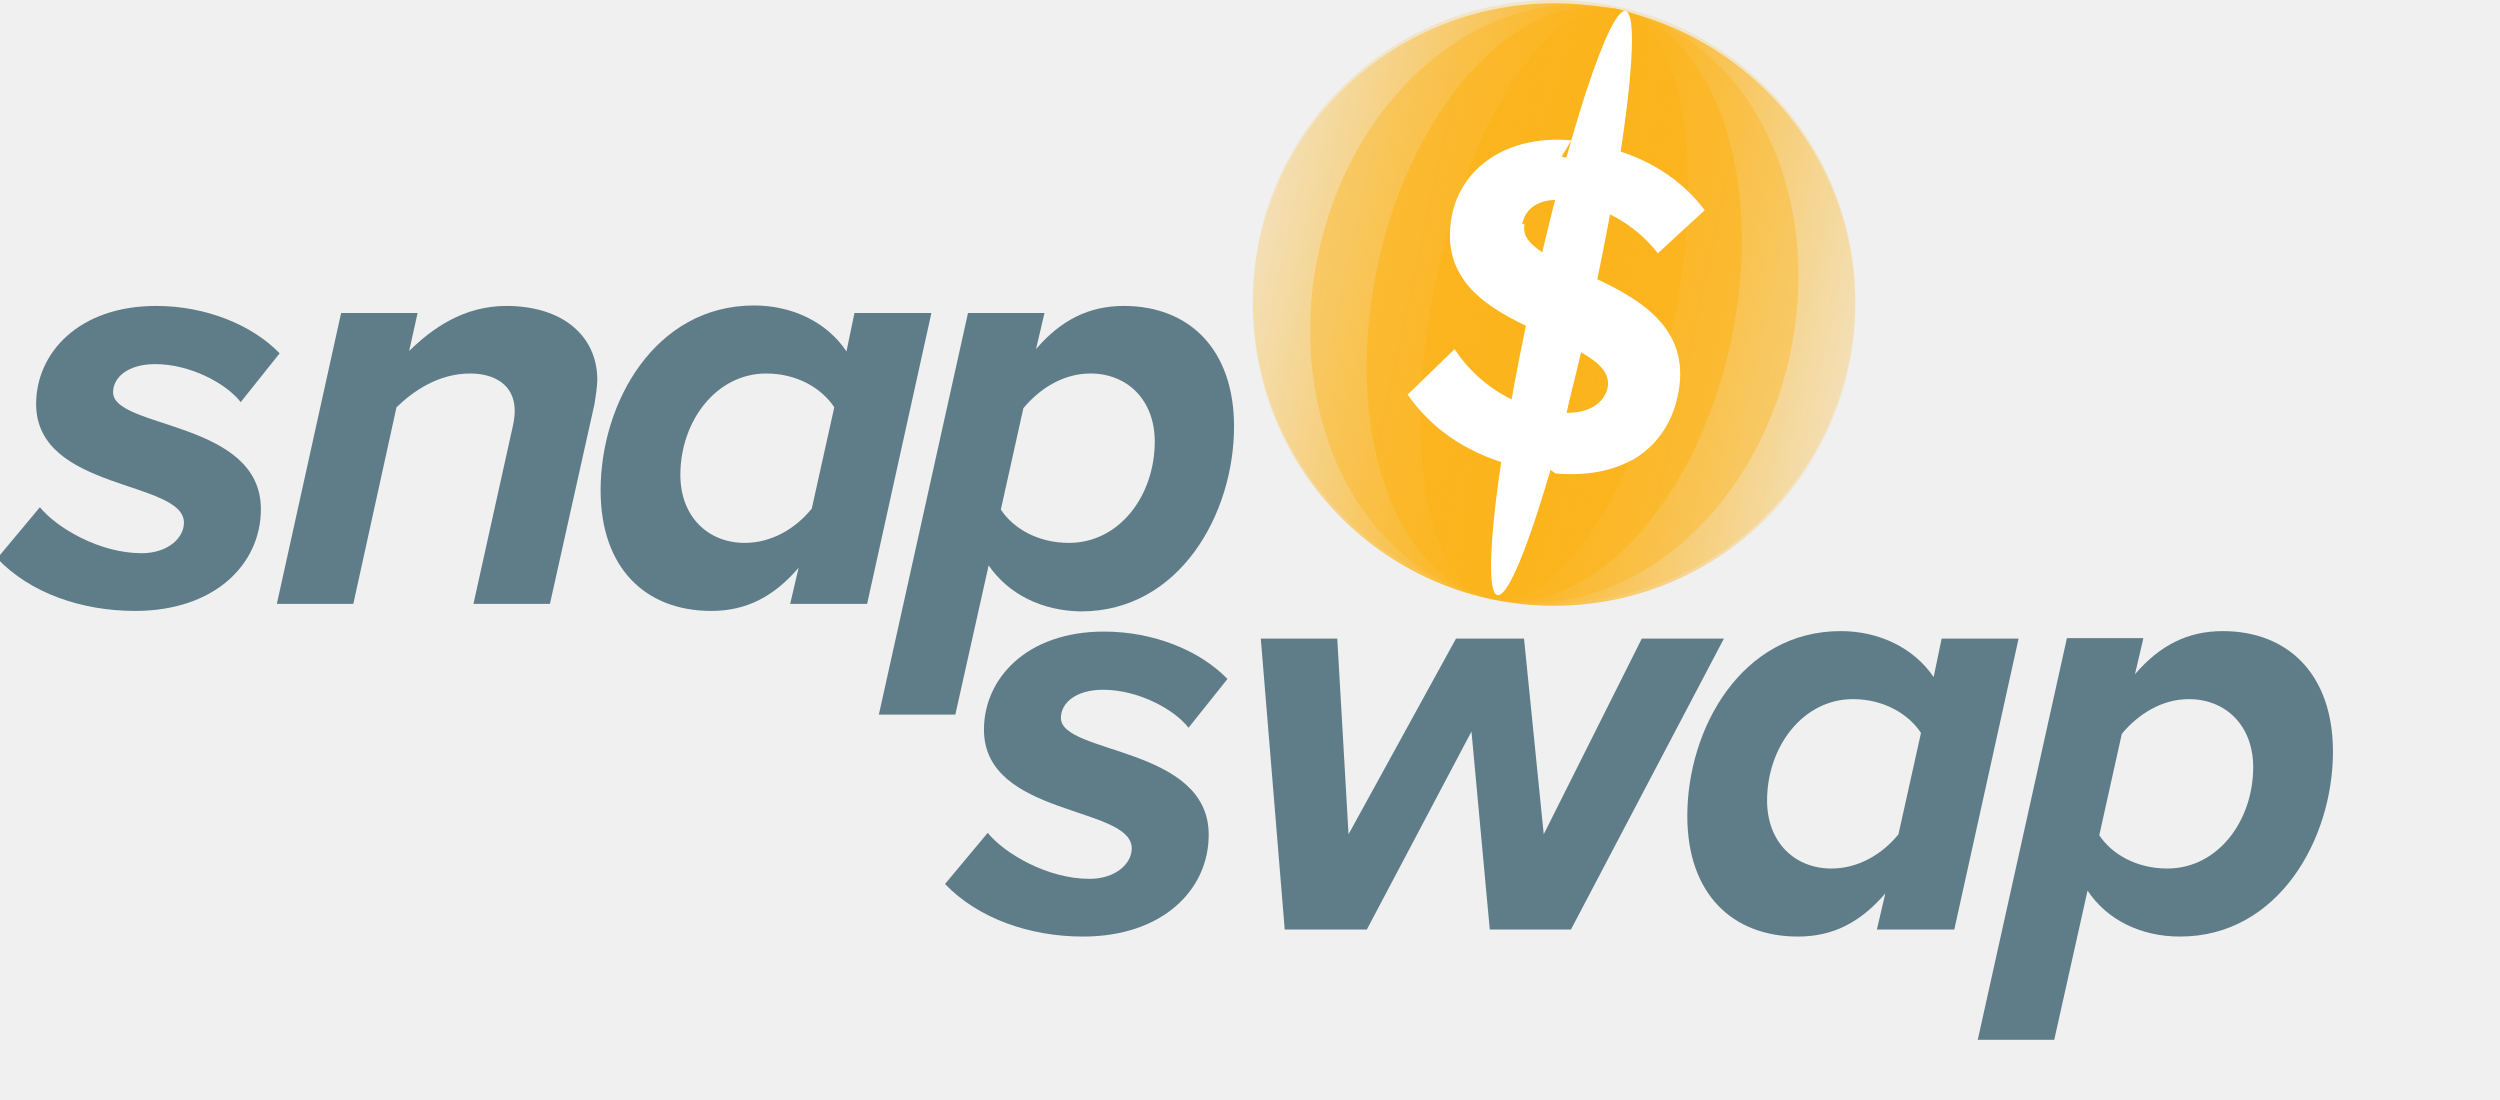
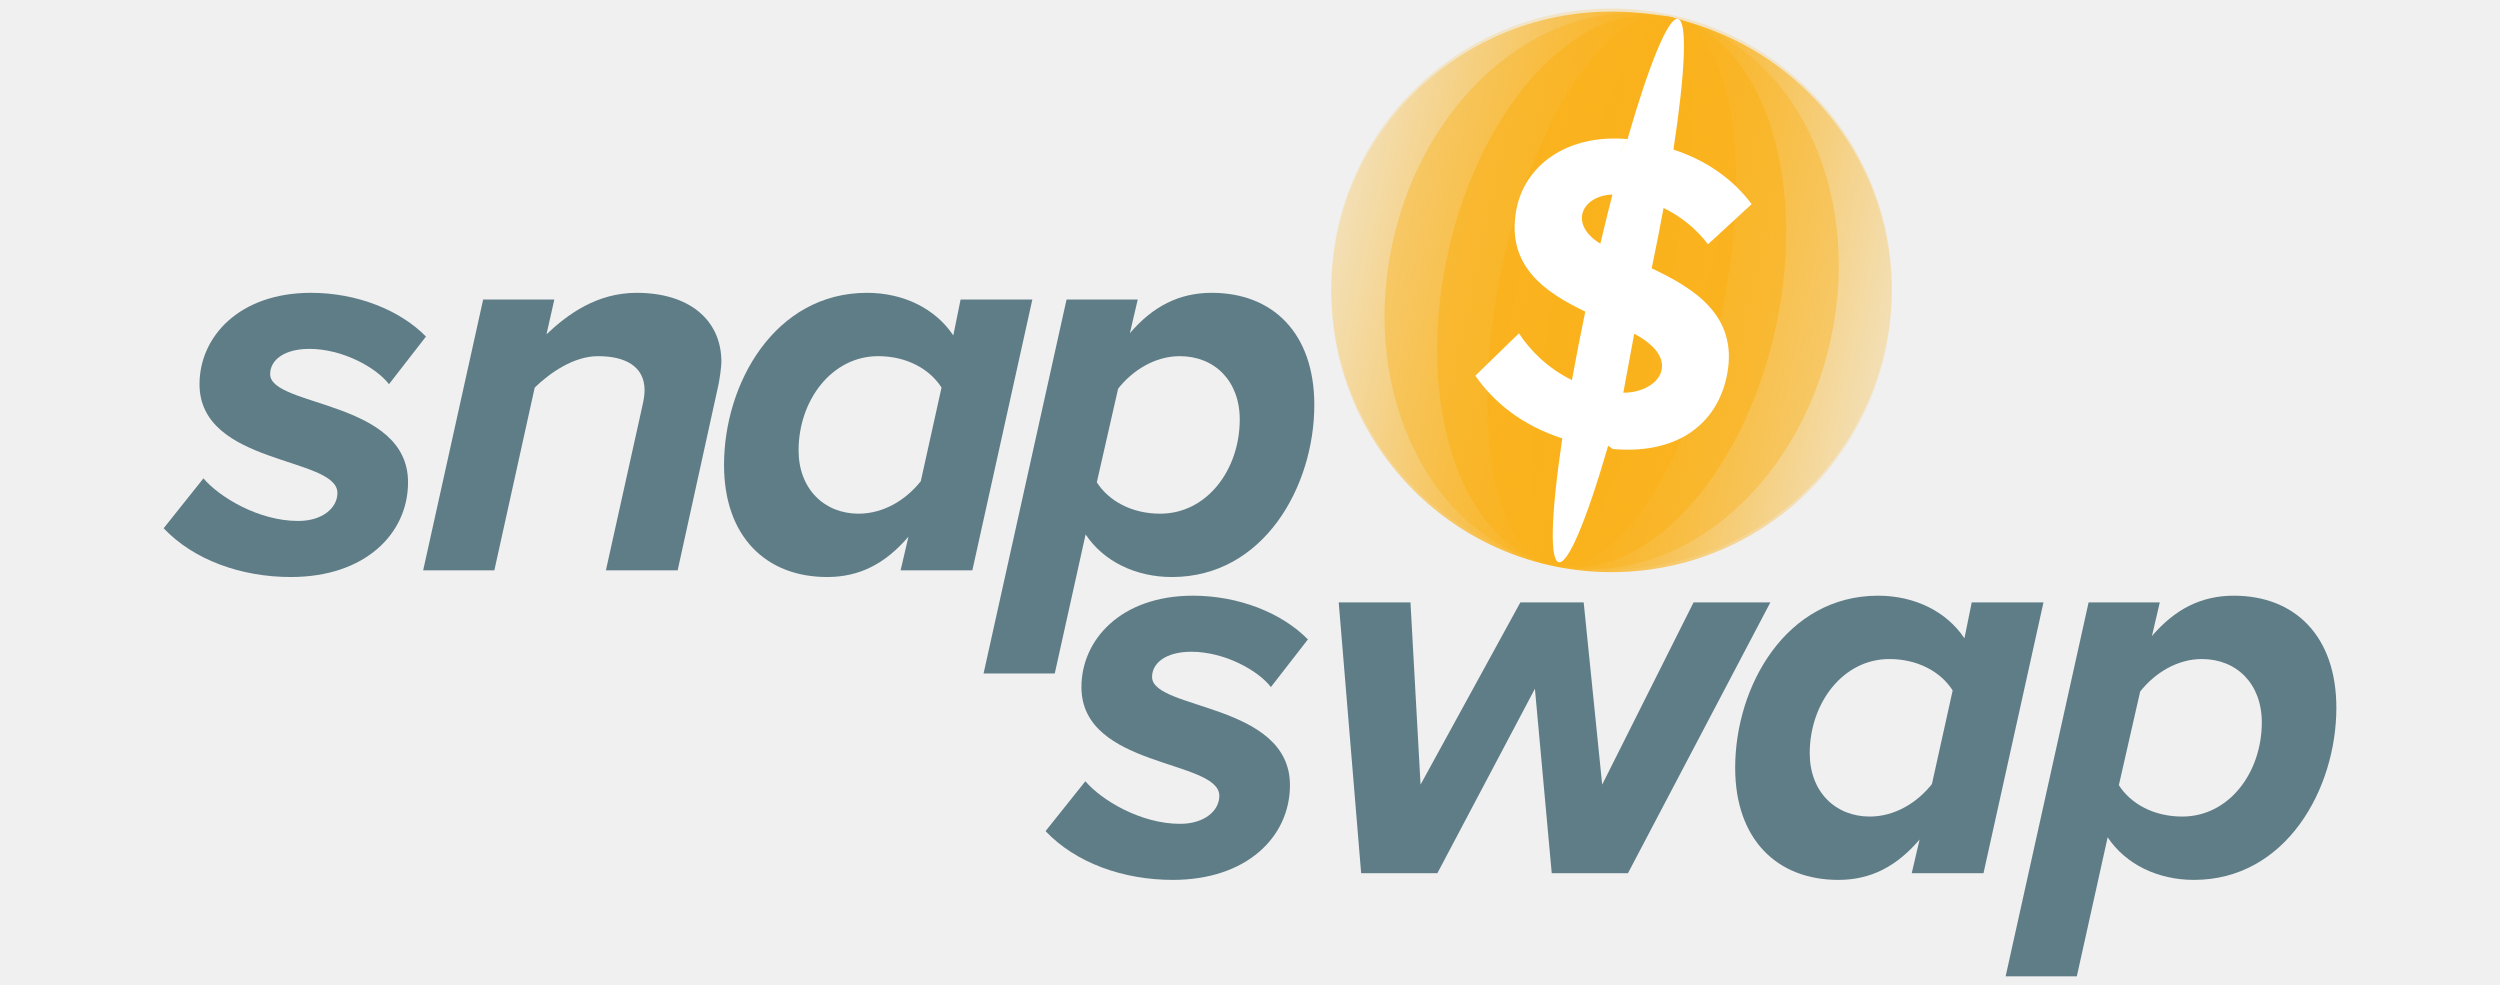
- <svg xmlns="http://www.w3.org/2000/svg" version="1.1" id="Layer_1" x="0px" y="0px" width="532.8px" height="234.3px" viewBox="-533 333.7 532.8 234.3" enable-background="new -533 333.7 532.8 234.3" xml:space="preserve">
-   <style>
- 	.style0{
- 		fill:	#5F7D89;
- 	}
- 	.style1{
- 		opacity:	0.2;
- 		fill:	#FCB41C;
- 	}
- 	.style10{
- 		fill:	#FFFFFF;
- 	}
- 	.style2{
- 		opacity:	0.4;
- 		fill:	#FCB41C;
- 	}
- 	.style3{
- 		opacity:	0.6;
- 		fill:	#FCB41C;
- 	}
- 	.style4{
- 		opacity:	0.8;
- 		fill:	#FCB41C;
- 	}
- 	.style5{
- 		fill:	#FCB41C;
- 	}
- 	.style6{
- 		stop-color:	#FCB41C;
- 		stop-opacity:	0.1;
- 	}
- 	.style7{
- 		stop-color:	#FCB41C;
- 	}
- 	.style8{
- 		fill:	url(#SVGID_1_);
- 	}
- 	.style9{
- 		fill:	none;
- 	}
- </style>
-   <g>
-     <g enable-background="new    ">
-       <path d="M-533.6 452.7l9.1-10.9c3.6 4.4 12.7 9.8 21.7 9.8c5.5 0 9-3.2 9-6.5c0-9.1-31.5-6.7-31.5-25.3 c0-10.8 9-20.9 25.6-20.9c10.5 0 20.4 4 26.3 10.1l-8.3 10.4c-3-3.9-10.7-8.1-18.2-8.1c-5.8 0-9 2.8-9 6c0 7.8 31.5 6 31.5 24.9 c0 11.8-9.9 21.7-26.8 21.7C-515.6 463.9-526.6 460.1-533.6 452.7z" class="style0" />
-       <path d="M-432.1 462.4l8.2-37c0.3-1.2 0.6-2.8 0.6-4.1c0-5.8-4.6-8-9.5-8c-6.7 0-12.1 3.7-15.7 7.2l-9.2 41.9H-474 l13.7-62h16.3l-1.8 8.1c4.9-4.8 11.6-9.6 20.7-9.6c11.9 0 19.4 6.3 19.4 15.8c0 1.2-0.4 3.9-0.6 5.1l-9.5 42.6H-432.1z" class="style0" />
-     </g>
-     <g enable-background="new    ">
-       <path d="M-352.6 408.6l1.7-8.2h16.4l-13.7 62h-16.4l1.8-7.7c-5.3 6.2-11.2 9.2-18.6 9.2 c-14.1 0-23.6-9.2-23.6-25.7c0-18.7 11.6-39.4 32.7-39.4C-364.1 398.8-356.7 402.4-352.6 408.6z M-388 434.9 c0 8.9 5.9 14.5 13.7 14.5c5.8 0 10.9-3.1 14.3-7.3l4.8-21.6c-2.7-4.1-8-7.2-14.5-7.2C-380.4 413.3-388 423.5-388 434.9z" class="style0" />
-     </g>
-     <g enable-background="new    ">
-       <path d="M-322.3 454.2l-7.1 31.8h-16.3l19-85.6h16.3l-1.8 7.7c5.3-6.2 11.3-9.2 18.7-9.2 c13.9 0 23.5 9.2 23.5 25.7c0 18.6-11.6 39.4-32.6 39.4C-311 463.9-318.1 460.3-322.3 454.2z M-286.9 427.8 c0-8.9-5.9-14.5-13.7-14.5c-5.8 0-10.8 3.2-14.3 7.4l-4.8 21.6c2.7 4.1 8 7.1 14.5 7.1C-294.4 449.4-286.9 439.3-286.9 427.8z" class="style0" />
-     </g>
+ <svg xmlns="http://www.w3.org/2000/svg" version="1.1" x="0px" y="0px" viewBox="0 0 660 260" style="enable-background:new 0 0 660 260;" xml:space="preserve">
+   <g id="snapswap.logo">
    <g>
-       <circle enable-background="new    " cx="-201.8" cy="397.9" r="64.2" class="style1" />
-       <ellipse transform="matrix(-0.9778 -0.2093 0.2093 -0.9778 -482.4579 745.7303)" enable-background="new    " cx="-201.8" cy="398.4" rx="51.4" ry="64.2" class="style2" />
-       <ellipse transform="matrix(-0.9778 -0.2093 0.2093 -0.9778 -482.4663 745.7296)" enable-background="new    " cx="-201.8" cy="398.4" rx="38.5" ry="64.2" class="style3" />
-       <ellipse transform="matrix(-0.9778 -0.2093 0.2093 -0.9778 -482.4749 745.7286)" enable-background="new    " cx="-201.8" cy="398.4" rx="25.7" ry="64.2" class="style4" />
-       <ellipse transform="matrix(-0.9778 -0.2093 0.2093 -0.9778 -482.4708 745.7289)" cx="-201.8" cy="398.4" rx="12.8" ry="64.2" class="style5" />
-       <linearGradient id="SVGID_1_" gradientUnits="userSpaceOnUse" x1="-224.2" y1="401.4" x2="-95.8" y2="401.4" gradientTransform="matrix(0.9774 0.2116 -0.2116 0.9774 39.5086 40.0891)">
-         <stop offset="0" class="style6" />
-         <stop offset="0.5" class="style7" />
-         <stop offset="1" class="style6" />
-       </linearGradient>
-       <circle cx="-201.8" cy="398.6" r="64.2" class="style8" />
-     </g>
-     <rect x="-330.4" y="446.1" width="329.6" height="103.9" class="style9" />
-     <g enable-background="new    ">
-       <path d="M-331.6 522.1l9.1-10.9c3.6 4.4 12.7 9.8 21.7 9.8c5.5 0 9-3.2 9-6.5c0-9.1-31.5-6.7-31.5-25.3 c0-10.8 9-20.9 25.6-20.9c10.5 0 20.4 4 26.3 10.1l-8.3 10.4c-3-3.9-10.7-8.1-18.2-8.1c-5.8 0-9 2.8-9 6c0 7.8 31.5 6 31.5 24.9 c0 11.8-9.9 21.7-26.8 21.7C-313.6 533.3-324.6 529.4-331.6 522.1z" class="style0" />
-       <path d="M-215.5 531.8l-3.9-42.2l-22.3 42.2h-17.5l-5.1-62h16.3l2.4 41.7l22.9-41.7h14.5l4.2 41.7l20.9-41.7h17.5 l-32.6 62H-215.5z" class="style0" />
-     </g>
-     <g enable-background="new    ">
-       <path d="M-120.9 478l1.7-8.2h16.4l-13.7 62H-133l1.8-7.7c-5.3 6.2-11.2 9.2-18.6 9.2c-14.1 0-23.6-9.2-23.6-25.7 c0-18.7 11.6-39.4 32.7-39.4C-132.5 468.2-125.1 471.8-120.9 478z M-156.4 504.3c0 8.9 5.9 14.5 13.7 14.5 c5.8 0 10.9-3.1 14.3-7.3l4.8-21.6c-2.7-4.1-8-7.2-14.5-7.2C-148.8 482.7-156.4 492.9-156.4 504.3z" class="style0" />
-     </g>
-     <g enable-background="new    ">
-       <path d="M-88.1 523.5l-7.1 31.8h-16.3l19-85.6h16.3l-1.8 7.7c5.3-6.2 11.3-9.2 18.7-9.2c13.9 0 23.5 9.2 23.5 25.7 c0 18.6-11.6 39.4-32.6 39.4C-76.8 533.3-84 529.7-88.1 523.5z M-52.8 497.2c0-8.9-5.9-14.5-13.7-14.5c-5.8 0-10.8 3.2-14.3 7.4 l-4.8 21.6c2.7 4.1 8 7.1 14.5 7.1C-60.3 518.8-52.8 508.6-52.8 497.2z" class="style0" />
-     </g>
-     <g>
-       <path d="M-211 432.8c-10.4-2.9-17.4-8.4-22-15l10-9.7c3 4.6 7.9 9.2 14.4 11.7l2.9-15.7 c-9.9-4.5-20.5-10.5-17.9-24.3c1.9-10.2 11.6-17.4 25.5-16.2l-2.1 3.5l9.5 1.8l2.1-3.2c8 2.4 14.4 6.8 18.9 12.8l-10 9.2 c-3-4-7.1-7-11.4-8.9l-2.6 13.9c10 4.6 21 10.8 18.4 24.7c-2.1 11.2-11.1 18.5-26.2 17.2l-1.7-1.2l-9.5-1.8L-211 432.8z M-202.7 388.5l2.3-12.2c-4.6-0.2-7.5 1.7-8.2 5.2C-209.1 384.4-206.6 386.4-202.7 388.5z M-196.6 408.2l-2.5 13.5 c5.3 0 8.3-2.5 8.9-5.8C-189.6 412.6-192.4 410.4-196.6 408.2z" class="style10" />
-     </g>
-     <ellipse transform="matrix(-0.9768 -0.2143 0.2143 -0.9768 -481.1274 744.4498)" cx="-200.2" cy="398.3" rx="6.4" ry="63.7" class="style10" />
-     <g>
-       <path d="M-193.4 420.5c1.6-1 2.6-2.4 3-4.1c2.4-11.7-37.9-11.6-32.6-36.9l14.9 2c-2.2 10.6 37.8 11.5 32.5 36.5 c-1.3 6-4.5 10.8-9.5 13.7" class="style10" />
+       <g>
+         <g style="enable-background:new    ;">
+           <path style="fill:#5F7D87;" d="M43.201,139.46l10.507-13.171c4.292,5.031,14.651,11.246,25.01,11.246      c6.363,0,10.359-3.404,10.359-7.399c0-9.619-36.405-7.252-36.405-28.709c0-12.431,10.359-24.122,29.449-24.122      c12.135,0,23.53,4.588,30.337,11.543l-9.767,12.579c-3.404-4.439-12.283-9.323-21.014-9.323c-6.659,0-10.359,2.959-10.359,6.658      c0,8.732,36.405,6.808,36.405,28.562c0,13.615-11.395,25.01-30.929,25.01C63.772,152.335,51.193,147.895,43.201,139.46z" />
+           <path style="fill:#5F7D87;" d="M159.96,150.559l9.619-43.36c0.295-1.331,0.591-2.812,0.591-4.143      c0-6.512-5.328-9.028-12.283-9.028c-6.364,0-12.579,4.292-16.722,8.287l-10.655,48.244h-18.794l15.834-71.477h18.794      l-2.071,9.175c5.624-5.327,13.319-10.951,23.826-10.951c13.763,0,22.346,7.103,22.346,18.203c0,1.331-0.444,4.439-0.74,5.919      l-10.803,49.132H159.96z" />
+         </g>
+         <g style="enable-background:new    ;">
+           <path style="fill:#5F7D87;" d="M251.671,88.553l1.924-9.471h18.942l-15.835,71.477H237.76l2.072-8.879      c-6.068,7.103-12.875,10.655-21.458,10.655c-16.13,0-27.229-10.655-27.229-29.597c0-21.606,13.467-45.432,37.736-45.432      C238.5,77.306,246.935,81.45,251.671,88.553z M210.827,118.889c0,10.212,6.808,16.723,15.835,16.723      c6.659,0,12.579-3.7,16.426-8.583l5.476-24.714c-3.108-4.884-9.175-8.287-16.722-8.287      C219.558,94.028,210.827,105.719,210.827,118.889z" />
+         </g>
+         <g style="enable-background:new    ;">
+           <path style="fill:#5F7D87;" d="M286.598,141.088l-8.139,36.7h-18.794l21.902-98.707h18.794l-2.071,8.879      c6.068-7.103,13.023-10.655,21.606-10.655c16.131,0,27.082,10.655,27.082,29.597c0,21.458-13.319,45.432-37.589,45.432      C299.769,152.335,291.334,148.191,286.598,141.088z M327.295,110.751c0-10.212-6.66-16.723-15.835-16.723      c-6.512,0-12.431,3.7-16.278,8.583l-5.624,24.714c3.108,4.884,9.175,8.287,16.722,8.287      C318.711,135.612,327.295,123.922,327.295,110.751z" />
+         </g>
+         <g>
+           <circle style="opacity:0.2;fill:#FAB21C;enable-background:new    ;" cx="425.441" cy="76.245" r="73.991" />
+           <ellipse transform="matrix(-0.9778 -0.2093 0.2093 -0.9778 825.4146 240.9801)" style="opacity:0.4;fill:#FAB21C;enable-background:new    ;" cx="425.458" cy="76.814" rx="59.236" ry="73.988" />
+           <ellipse transform="matrix(-0.9778 -0.2093 0.2093 -0.9778 825.405 240.9793)" style="opacity:0.6;fill:#FAB21C;enable-background:new    ;" cx="425.454" cy="76.814" rx="44.37" ry="73.988" />
+           <ellipse transform="matrix(-0.9778 -0.2093 0.2093 -0.9778 825.3949 240.9782)" style="opacity:0.8;fill:#FAB21C;enable-background:new    ;" cx="425.448" cy="76.814" rx="29.618" ry="73.988" />
+           <ellipse transform="matrix(-0.9778 -0.2093 0.2093 -0.9778 825.3997 240.9786)" style="fill:#FAB21C;" cx="425.451" cy="76.814" rx="14.751" ry="73.988" />
+           <linearGradient id="SVGID_1_" gradientUnits="userSpaceOnUse" x1="333.457" y1="-477.447" x2="481.464" y2="-477.447" gradientTransform="matrix(0.9774 0.2116 -0.2116 0.9774 -73.8393 457.4901)">
+             <stop offset="0" style="stop-color:#FAB21C;stop-opacity:0.1" />
+             <stop offset="0.5" style="stop-color:#FAB21C" />
+             <stop offset="1" style="stop-color:#FAB21C;stop-opacity:0.1" />
+           </linearGradient>
+           <circle style="fill:url(#SVGID_1_);" cx="425.441" cy="77.052" r="73.991" />
+         </g>
+         <g style="enable-background:new    ;">
+           <path style="fill:#5F7D87;" d="M276.027,219.418l10.507-13.171c4.292,5.031,14.651,11.246,25.01,11.246      c6.363,0,10.359-3.404,10.359-7.399c0-9.619-36.405-7.252-36.405-28.709c0-12.431,10.359-24.122,29.449-24.122      c12.135,0,23.53,4.588,30.337,11.543l-9.767,12.579c-3.404-4.439-12.283-9.323-21.014-9.323c-6.659,0-10.359,2.959-10.359,6.658      c0,8.732,36.405,6.808,36.405,28.562c0,13.615-11.395,25.01-30.929,25.01C296.598,232.293,284.019,227.853,276.027,219.418z" />
+           <path style="fill:#5F7D87;" d="M409.657,230.517l-4.44-48.687l-25.749,48.687h-20.126l-5.92-71.477h18.942l2.664,48.095      l26.341-48.095h16.723l4.884,48.095l24.122-48.095h20.274l-37.588,71.477H409.657z" />
+         </g>
+         <g style="enable-background:new    ;">
+           <path style="fill:#5F7D87;" d="M518.611,168.511l1.925-9.471h18.942l-15.835,71.477h-18.942l2.072-8.879      c-6.068,7.103-12.875,10.655-21.459,10.655c-16.13,0-27.229-10.655-27.229-29.597c0-21.606,13.467-45.432,37.737-45.432      C505.44,157.264,513.876,161.408,518.611,168.511z M477.768,198.847c0,10.212,6.807,16.723,15.835,16.723      c6.658,0,12.579-3.7,16.426-8.583l5.476-24.714c-3.107-4.884-9.175-8.287-16.722-8.287      C486.498,173.986,477.768,185.677,477.768,198.847z" />
+         </g>
+         <g style="enable-background:new    ;">
+           <path style="fill:#5F7D87;" d="M556.42,221.046l-8.139,36.7h-18.794l21.902-98.707h18.794l-2.072,8.879      c6.068-7.103,13.023-10.655,21.606-10.655c16.131,0,27.082,10.655,27.082,29.597c0,21.458-13.319,45.432-37.589,45.432      C569.591,232.293,561.155,228.149,556.42,221.046z M597.116,190.709c0-10.212-6.66-16.723-15.835-16.723      c-6.512,0-12.431,3.7-16.278,8.583l-5.624,24.714c3.108,4.884,9.175,8.287,16.722,8.287      C588.533,215.57,597.116,203.88,597.116,190.709z" />
+         </g>
+         <g>
+           <path style="fill:#FFFFFF;" d="M429.67,36.714c-0.012,0.035-0.023,0.069-0.035,0.115l0.069-0.115H429.67z" />
+         </g>
+         <path style="fill:#FFFFFF;" d="M429.705,36.714l-0.069,0.115c0.012-0.046,0.023-0.081,0.035-0.115H429.705z" />
+       </g>
+       <path style="fill:#FFFFFF;" d="M436.044,70.84c1.153-5.509,2.201-10.857,3.135-15.951c4.437,2.201,8.609,5.428,11.733,9.6    l11.525-10.603c-4.967-6.627-11.952-11.56-20.653-14.395c3.1-20.227,3.757-33.93,1.199-34.495    c-2.547-0.565-7.676,12.124-13.312,31.717h0.035c-5.931,9.882-0.046,0.035-0.035,0c-15.997-1.371-27.165,6.927-29.354,18.671    c-2.789,14.775,7.56,21.794,18.198,26.877c-1.302,6.281-2.489,12.343-3.527,18.083c-6.201-3.02-10.937-7.676-13.98-12.343    L389.482,99.18c4.944,7.088,12.274,13.07,22.958,16.562c-6.397,43.028,0.06,43.505,12.113,1.936l1.233,0.864    c7.699,0.668,14.026-0.611,18.89-3.365l0.012,0.023c0.042-0.023,1.276-0.791,1.302-0.83c5.371-3.515,8.736-8.978,9.992-15.651    C458.864,83.287,447.212,76.095,436.044,70.84z M422.502,64.328c-8.462-5.14-4.97-12.662,3.181-12.977    C423.552,59.708,422.79,63.176,422.502,64.328z M428.552,103.675c0.417-2.283,2.748-14.893,2.881-15.559    C444.403,94.91,438.117,103.675,428.552,103.675z" />
    </g>
  </g>
+   <g id="Layer_1">
+ </g>
</svg>
